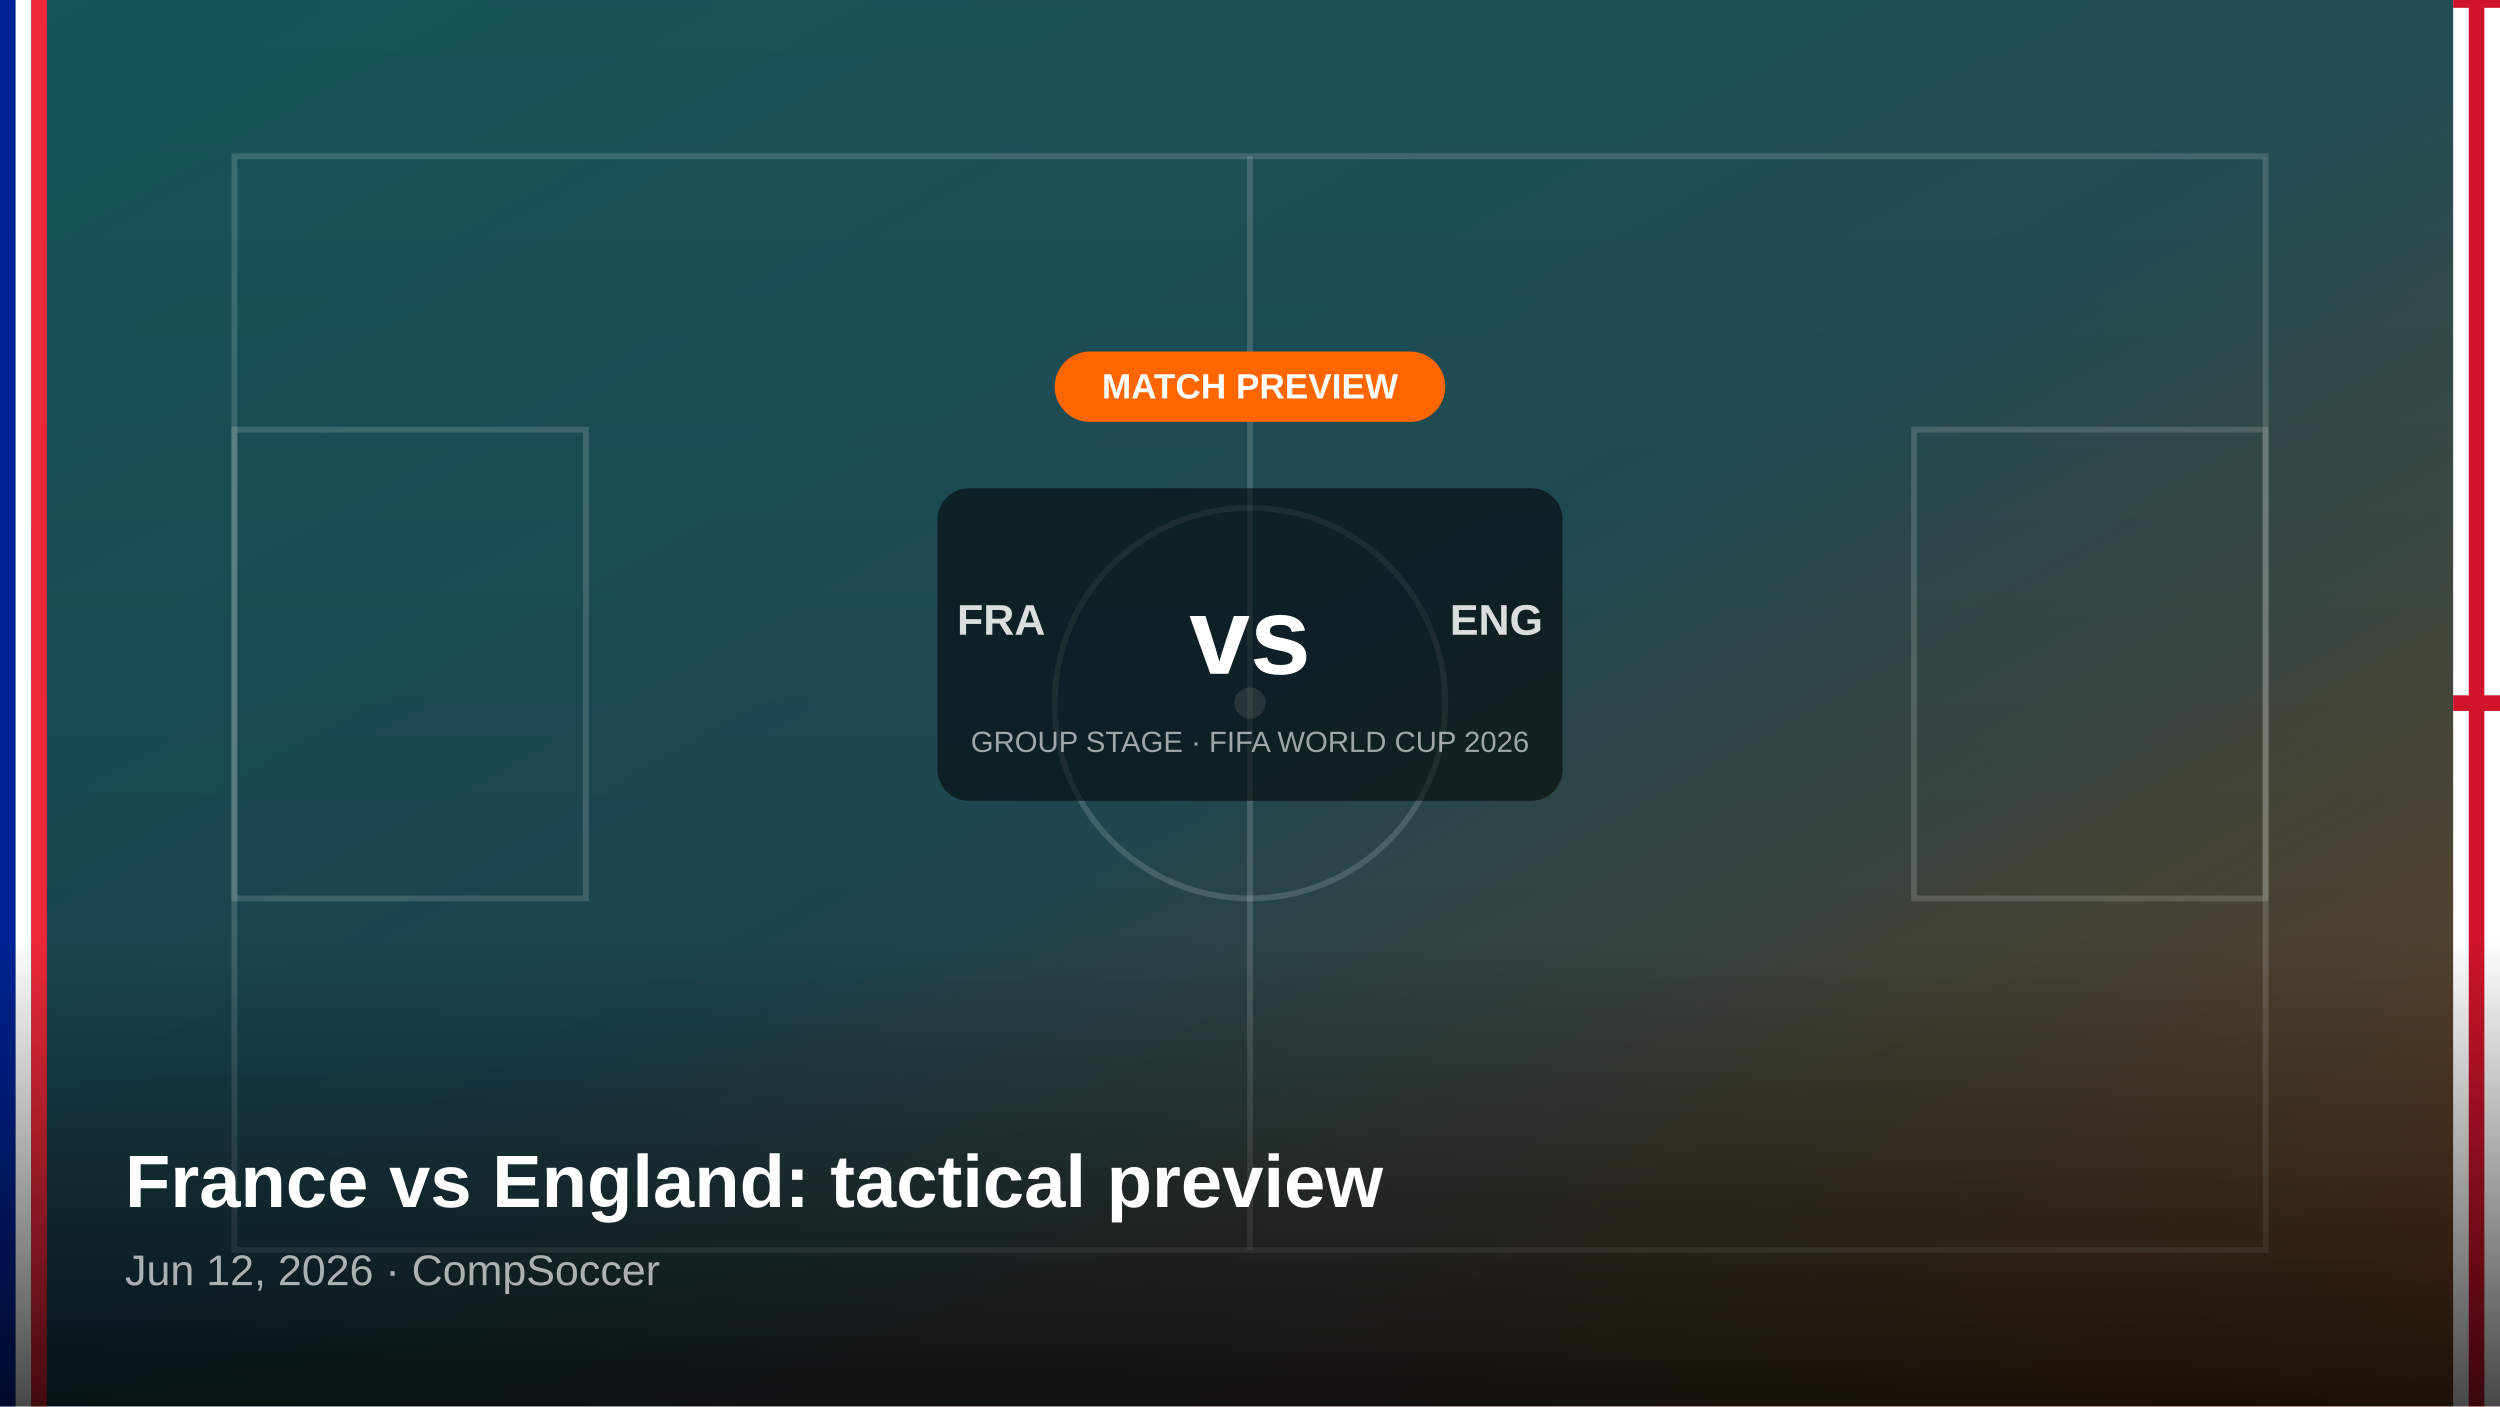
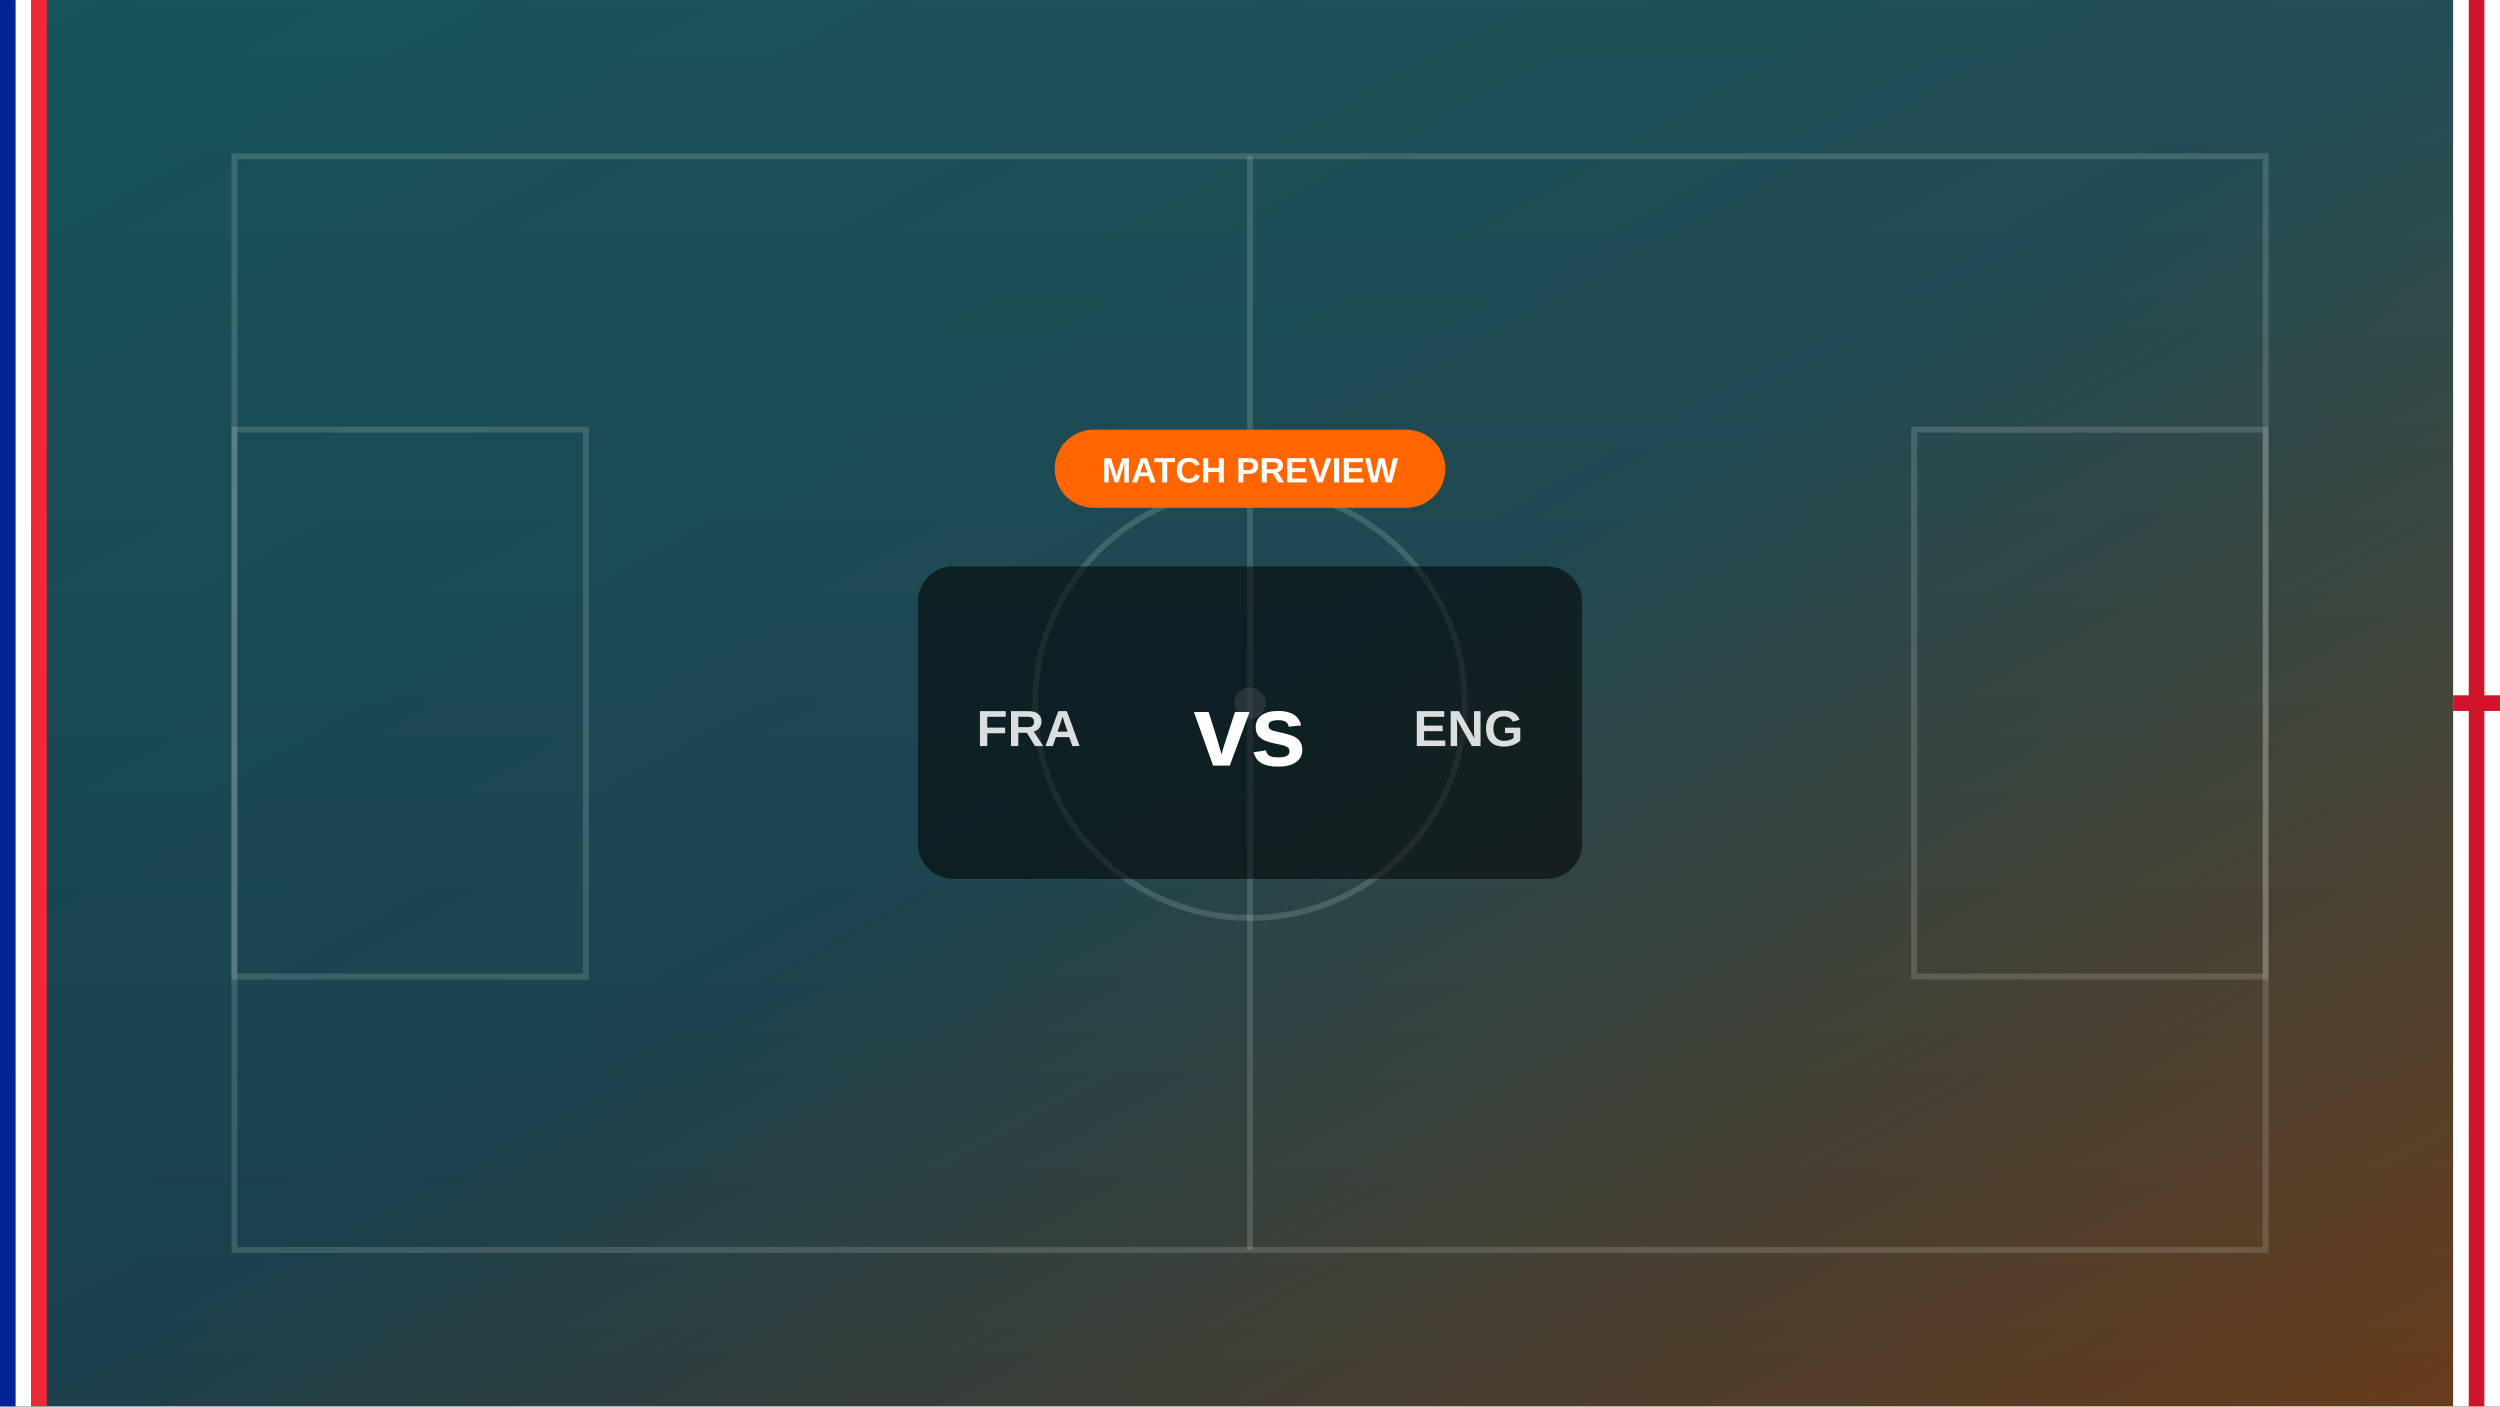
<svg xmlns="http://www.w3.org/2000/svg" viewBox="0 0 1280 720">
  <defs>
    <linearGradient id="bg" x1="0%" y1="0%" x2="100%" y2="100%">
      <stop offset="0%" style="stop-color:#003087;stop-opacity:1" />
      <stop offset="50%" style="stop-color:#1a237e;stop-opacity:1" />
      <stop offset="100%" style="stop-color:#b71c1c;stop-opacity:1" />
    </linearGradient>
    <linearGradient id="pitch" x1="0%" y1="0%" x2="0%" y2="100%">
      <stop offset="0%" style="stop-color:#2d7a2d;stop-opacity:0.5" />
      <stop offset="100%" style="stop-color:#1a5c1a;stop-opacity:0.5" />
    </linearGradient>
  </defs>
  <rect width="1280" height="720" fill="url(#bg)" />
  <rect width="1280" height="720" fill="url(#pitch)" />
  <rect x="120" y="80" width="1040" height="560" fill="none" stroke="rgba(255,255,255,0.15)" stroke-width="3" />
  <line x1="640" y1="80" x2="640" y2="640" stroke="rgba(255,255,255,0.15)" stroke-width="3" />
-   <circle cx="640" cy="360" r="100" fill="none" stroke="rgba(255,255,255,0.15)" stroke-width="3" />
+   <circle cx="640" cy="360" r="110" fill="none" stroke="rgba(255,255,255,0.15)" stroke-width="3" />
  <circle cx="640" cy="360" r="8" fill="rgba(255,255,255,0.25)" />
-   <rect x="120" y="220" width="180" height="240" fill="none" stroke="rgba(255,255,255,0.15)" stroke-width="3" />
-   <rect x="980" y="220" width="180" height="240" fill="none" stroke="rgba(255,255,255,0.15)" stroke-width="3" />
+   <rect x="120" y="220" width="180" height="280" fill="none" stroke="rgba(255,255,255,0.15)" stroke-width="3" />
+   <rect x="980" y="220" width="180" height="280" fill="none" stroke="rgba(255,255,255,0.15)" stroke-width="3" />
  <rect x="0" y="0" width="8" height="720" fill="#002395" />
  <rect x="8" y="0" width="8" height="720" fill="#fff" />
  <rect x="16" y="0" width="8" height="720" fill="#ED2939" />
  <rect x="1256" y="0" width="24" height="720" fill="#fff" />
-   <line x1="1256" y1="0" x2="1280" y2="0" stroke="#CF142B" stroke-width="8" />
  <rect x="1264" y="0" width="8" height="720" fill="#CF142B" />
  <rect x="1256" y="356" width="24" height="8" fill="#CF142B" />
-   <rect x="540" y="180" width="200" height="36" rx="18" fill="#ff6600" />
-   <text x="640" y="204" font-family="Arial Black,Arial" font-weight="900" font-size="18" fill="#fff" text-anchor="middle">MATCH PREVIEW</text>
-   <rect x="480" y="250" width="320" height="160" rx="16" fill="rgba(0,0,0,0.55)" />
-   <text x="490" y="325" font-family="Arial Black,Arial" font-weight="900" font-size="22" fill="rgba(255,255,255,0.85)" text-anchor="start">FRA</text>
-   <text x="640" y="345" font-family="Arial Black,Arial" font-weight="900" font-size="56" fill="#ffffff" text-anchor="middle">vs</text>
-   <text x="790" y="325" font-family="Arial Black,Arial" font-weight="900" font-size="22" fill="rgba(255,255,255,0.85)" text-anchor="end">ENG</text>
-   <text x="640" y="385" font-family="Arial,sans-serif" font-size="15" fill="rgba(255,255,255,0.6)" text-anchor="middle">GROUP STAGE · FIFA WORLD CUP 2026</text>
-   <defs>
-     <linearGradient id="btm" x1="0%" y1="0%" x2="0%" y2="100%">
-       <stop offset="0%" style="stop-color:#000;stop-opacity:0" />
-       <stop offset="100%" style="stop-color:#000;stop-opacity:0.72" />
-     </linearGradient>
-   </defs>
-   <rect x="0" y="480" width="1280" height="240" fill="url(#btm)" />
-   <text x="64" y="618" font-family="Arial Black,Arial" font-weight="900" font-size="38" fill="#ffffff">France vs England: tactical preview</text>
-   <text x="64" y="658" font-family="Arial,sans-serif" font-size="22" fill="rgba(255,255,255,0.65)">Jun 12, 2026 · CompSoccer</text>
+   <rect x="540" y="220" width="200" height="40" rx="20" fill="#ff6600" />
+   <text x="640" y="247" font-family="Arial Black,Arial" font-weight="900" font-size="18" fill="#fff" text-anchor="middle">MATCH PREVIEW</text>
+   <rect x="470" y="290" width="340" height="160" rx="18" fill="rgba(0,0,0,0.55)" />
+   <text x="500" y="382" font-family="Arial Black,Arial" font-weight="900" font-size="26" fill="rgba(255,255,255,0.85)" text-anchor="start">FRA</text>
+   <text x="640" y="392" font-family="Arial Black,Arial" font-weight="900" font-size="52" fill="#ffffff" text-anchor="middle">vs</text>
+   <text x="780" y="382" font-family="Arial Black,Arial" font-weight="900" font-size="26" fill="rgba(255,255,255,0.85)" text-anchor="end">ENG</text>
</svg>
